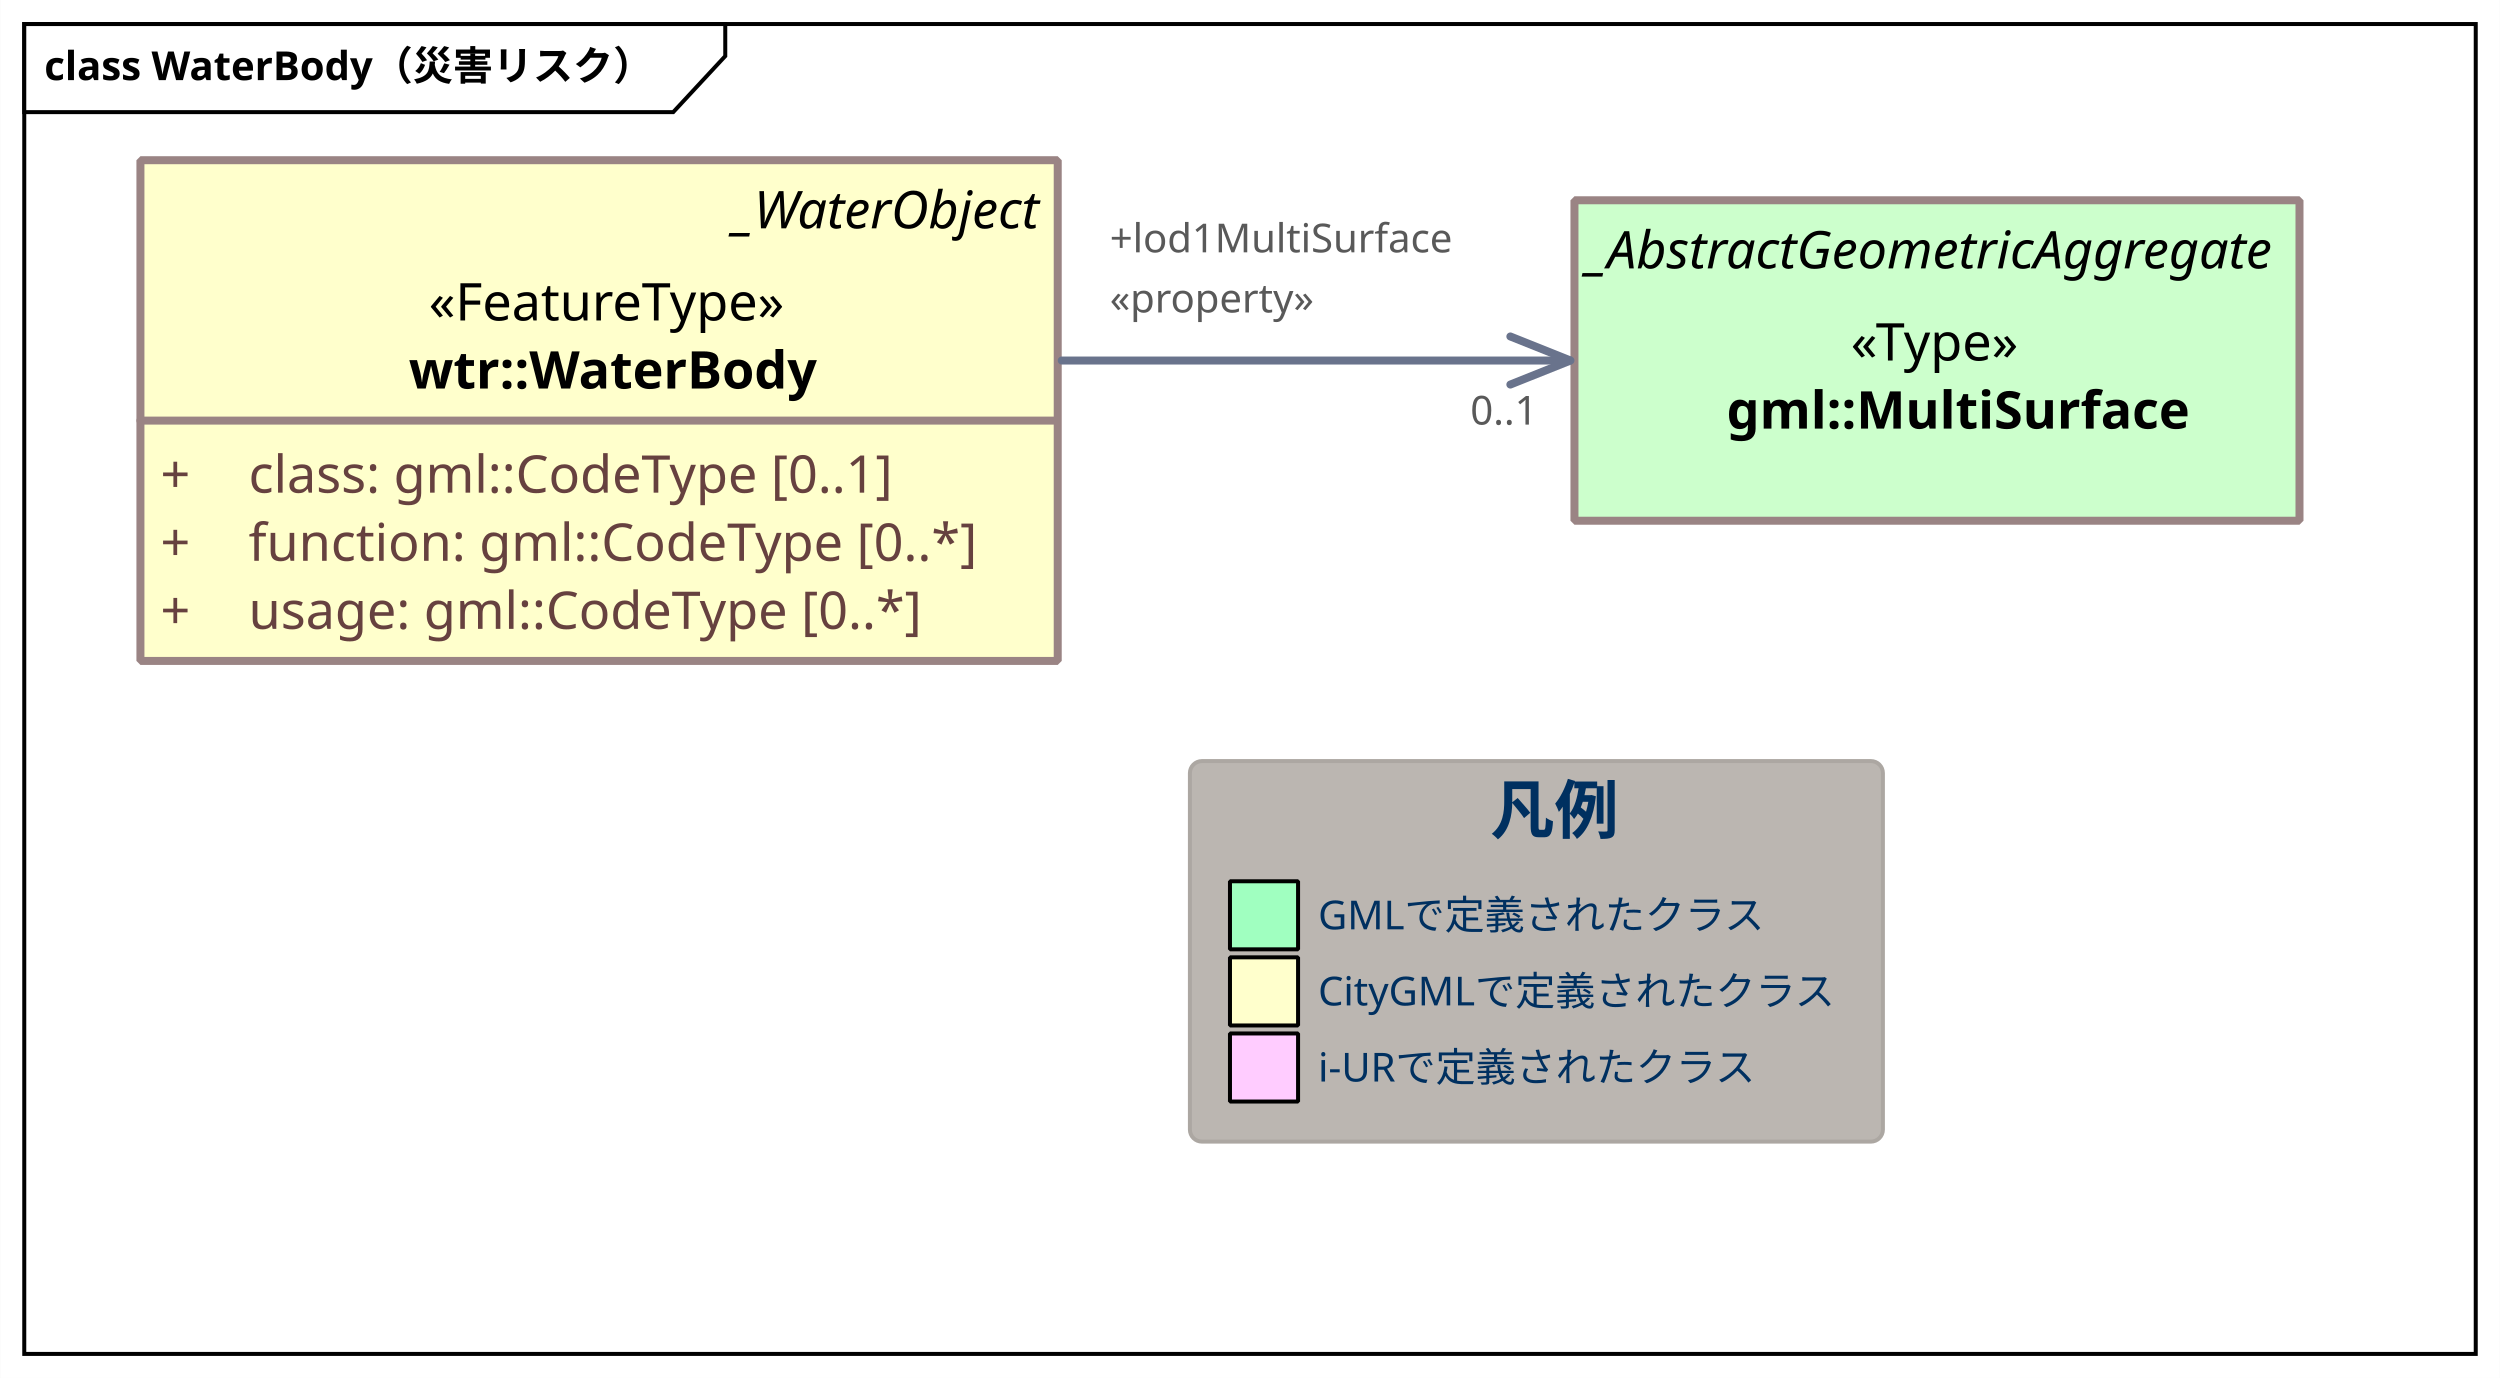
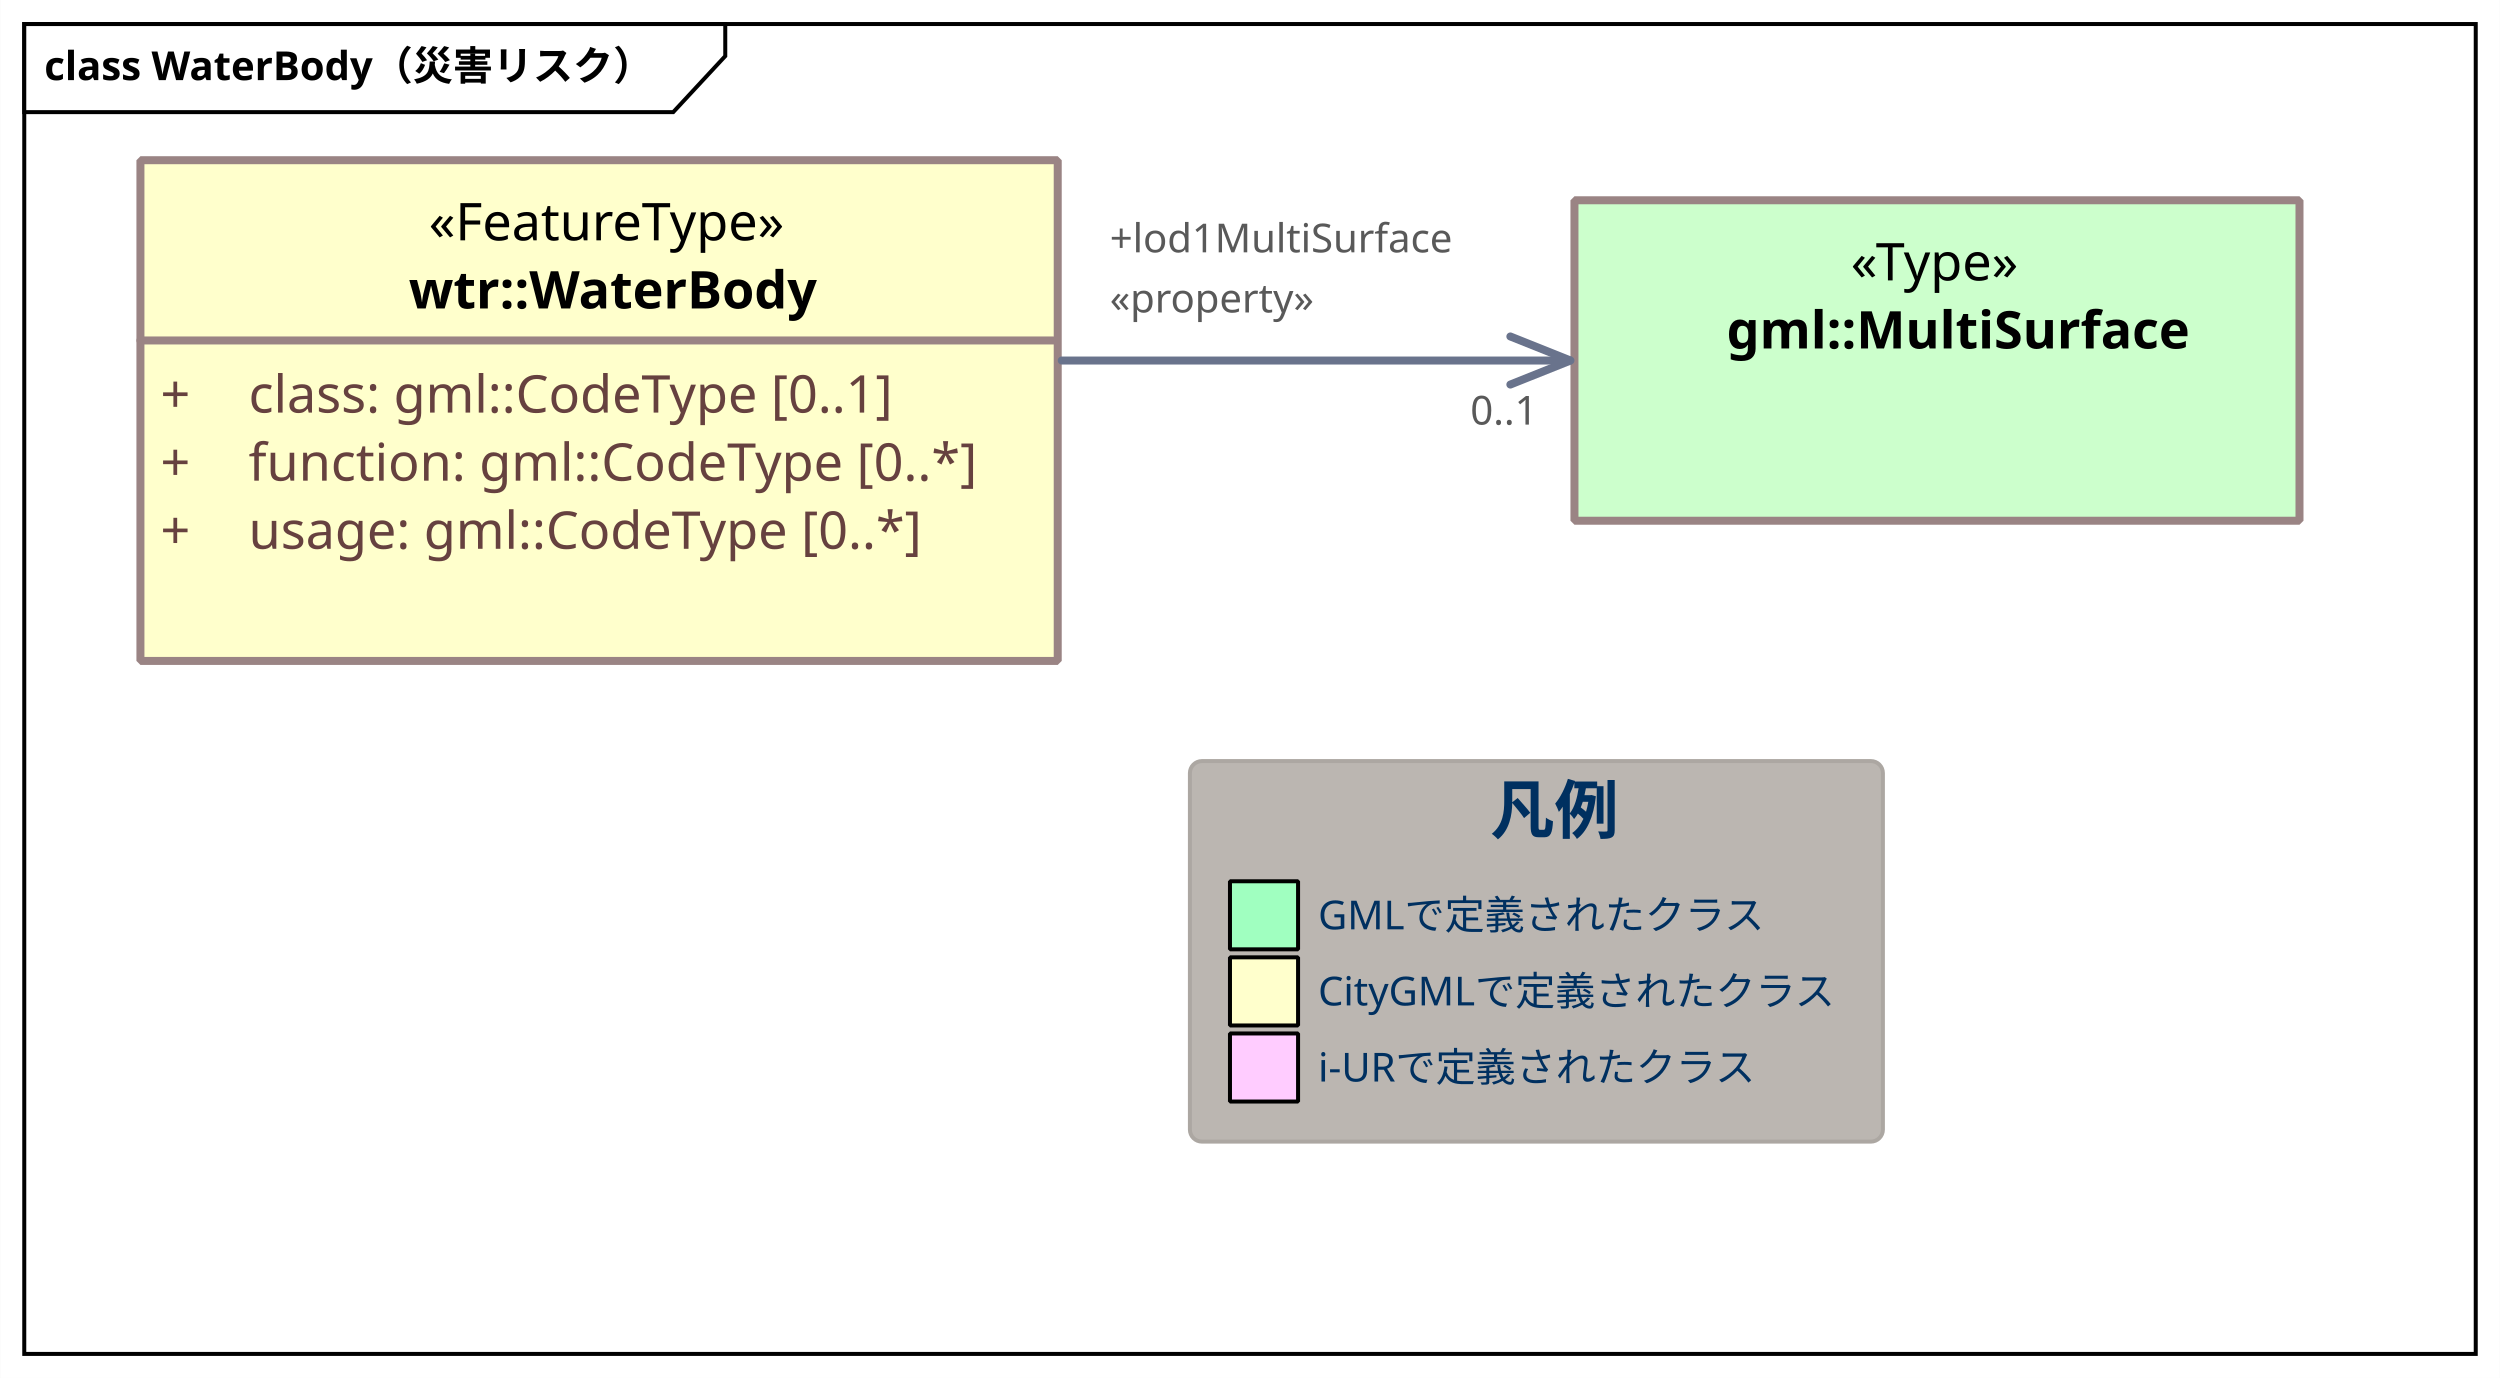
<svg xmlns="http://www.w3.org/2000/svg" width="16.51cm" height="9.10cm" viewBox="0 0 624 344">
  <g style="fill:#FFFFFF;fill-opacity:1.00;">
    <rect x="0" y="0" width="624" height="344" shape-rendering="auto" />
  </g>
  <g style="stroke-width:1;stroke-linecap:square;stroke-linejoin:miter; fill:#000000;fill-opacity:0.00; stroke:#000000; stroke-opacity:1.00">
    <path d="M 6 6 L 6 338 L 618 338 L 618 6 L 6 6" shape-rendering="auto" />
  </g>
  <g style="stroke-width:1;stroke-linecap:square;stroke-linejoin:miter; fill:#FFFFFF;fill-opacity:1.00; stroke:#000000; stroke-opacity:1.00">
    <polygon points="6 28 168 28 181 14 181 6 6 6 6 28" shape-rendering="auto" style="fill-rule:evenodd;" />
  </g>
  <g style="stroke-width:1;stroke-linecap:square;stroke-linejoin:miter; fill:#000000;fill-opacity:1.00; stroke:#000000; stroke-opacity:0.00">
    <text x="11.00" y="20.00" textLength="155" style="font-family:メイリオ; font-weight:700; font-style:normal; font-size:10px; fill:#000000;fill-opacity:1.00; stroke:#000000; stroke-opacity:0.00 stroke-width:0; white-space: pre;" xml:space="preserve" transform="rotate(-0.00 11.00 20.00)">class WaterBody（災害リスク）</text>
  </g>
  <g style="stroke-width:2;stroke-linecap:round;stroke-linejoin:bevel; fill:#FFFFCC;fill-opacity:1.00; stroke:#9A8484; stroke-opacity:1.00">
    <rect x="35" y="40" width="229" height="125" rx="0.00" shape-rendering="auto" />
  </g>
  <g style="stroke-width:1;stroke-linecap:round;stroke-linejoin:bevel; fill:#000000;fill-opacity:1.00; stroke:#000000; stroke-opacity:0.00">
-     <text x="183.00" y="57.00" textLength="78" style="font-family:Yu Gothic UI; font-weight:400; font-style:italic; font-size:13px; fill:#000000;fill-opacity:1.00; stroke:#000000; stroke-opacity:0.00 stroke-width:0; white-space: pre;" xml:space="preserve" transform="rotate(-0.00 183.00 57.00)">_WaterObject</text>
-     <text x="107.00" y="80.00" textLength="85" style="font-family:Yu Gothic UI; font-weight:400; font-style:normal; font-size:13px; fill:#000000;fill-opacity:1.00; stroke:#000000; stroke-opacity:0.00 stroke-width:0; white-space: pre;" xml:space="preserve" transform="rotate(-0.00 107.00 80.00)">«FeatureType»</text>
-     <text x="102.00" y="97.00" textLength="94" style="font-family:Yu Gothic UI; font-weight:700; font-style:normal; font-size:13px; fill:#000000;fill-opacity:1.00; stroke:#000000; stroke-opacity:0.00 stroke-width:0; white-space: pre;" xml:space="preserve" transform="rotate(-0.00 102.00 97.00)">wtr::WaterBody</text>
+     <text x="107.00" y="60.00" textLength="85" style="font-family:Yu Gothic UI; font-weight:400; font-style:normal; font-size:13px; fill:#000000;fill-opacity:1.00; stroke:#000000; stroke-opacity:0.00 stroke-width:0; white-space: pre;" xml:space="preserve" transform="rotate(-0.00 107.00 60.00)">«FeatureType»</text>
+     <text x="102.00" y="77.00" textLength="94" style="font-family:Yu Gothic UI; font-weight:700; font-style:normal; font-size:13px; fill:#000000;fill-opacity:1.00; stroke:#000000; stroke-opacity:0.00 stroke-width:0; white-space: pre;" xml:space="preserve" transform="rotate(-0.00 102.00 77.00)">wtr::WaterBody</text>
  </g>
  <g style="stroke-width:2;stroke-linecap:round;stroke-linejoin:bevel; fill:#000000;fill-opacity:0.00; stroke:#9A8484; stroke-opacity:1.00">
-     <path d="M 35 105 L 263 105" shape-rendering="auto" />
+     <path d="M 35 85 L 263 85" shape-rendering="auto" />
  </g>
  <g style="stroke-width:1;stroke-linecap:round;stroke-linejoin:bevel; fill:#66413F;fill-opacity:1.00; stroke:#000000; stroke-opacity:0.00">
-     <text x="40.00" y="123.00" textLength="13" style="font-family:Yu Gothic UI; font-weight:400; font-style:normal; font-size:13px; fill:#66413F;fill-opacity:1.00; stroke:#000000; stroke-opacity:0.00 stroke-width:0; white-space: pre;" xml:space="preserve" transform="rotate(-0.00 40.00 123.00)">+ </text>
-     <text x="62.00" y="123.00" textLength="154" style="font-family:Yu Gothic UI; font-weight:400; font-style:normal; font-size:13px; fill:#66413F;fill-opacity:1.00; stroke:#000000; stroke-opacity:0.00 stroke-width:0; white-space: pre;" xml:space="preserve" transform="rotate(-0.00 62.00 123.00)">class: gml::CodeType [0..1]</text>
-     <text x="40.00" y="140.00" textLength="13" style="font-family:Yu Gothic UI; font-weight:400; font-style:normal; font-size:13px; fill:#66413F;fill-opacity:1.00; stroke:#000000; stroke-opacity:0.00 stroke-width:0; white-space: pre;" xml:space="preserve" transform="rotate(-0.00 40.00 140.00)">+ </text>
-     <text x="62.00" y="140.00" textLength="170" style="font-family:Yu Gothic UI; font-weight:400; font-style:normal; font-size:13px; fill:#66413F;fill-opacity:1.00; stroke:#000000; stroke-opacity:0.00 stroke-width:0; white-space: pre;" xml:space="preserve" transform="rotate(-0.00 62.00 140.00)">function: gml::CodeType [0..*]</text>
-     <text x="40.00" y="157.00" textLength="13" style="font-family:Yu Gothic UI; font-weight:400; font-style:normal; font-size:13px; fill:#66413F;fill-opacity:1.00; stroke:#000000; stroke-opacity:0.00 stroke-width:0; white-space: pre;" xml:space="preserve" transform="rotate(-0.00 40.00 157.00)">+ </text>
-     <text x="62.00" y="157.00" textLength="159" style="font-family:Yu Gothic UI; font-weight:400; font-style:normal; font-size:13px; fill:#66413F;fill-opacity:1.00; stroke:#000000; stroke-opacity:0.00 stroke-width:0; white-space: pre;" xml:space="preserve" transform="rotate(-0.00 62.00 157.00)">usage: gml::CodeType [0..*]</text>
+     <text x="40.00" y="103.00" textLength="13" style="font-family:Yu Gothic UI; font-weight:400; font-style:normal; font-size:13px; fill:#66413F;fill-opacity:1.00; stroke:#000000; stroke-opacity:0.00 stroke-width:0; white-space: pre;" xml:space="preserve" transform="rotate(-0.00 40.00 103.00)">+ </text>
+     <text x="62.00" y="103.00" textLength="154" style="font-family:Yu Gothic UI; font-weight:400; font-style:normal; font-size:13px; fill:#66413F;fill-opacity:1.00; stroke:#000000; stroke-opacity:0.00 stroke-width:0; white-space: pre;" xml:space="preserve" transform="rotate(-0.00 62.00 103.00)">class: gml::CodeType [0..1]</text>
+     <text x="40.00" y="120.00" textLength="13" style="font-family:Yu Gothic UI; font-weight:400; font-style:normal; font-size:13px; fill:#66413F;fill-opacity:1.00; stroke:#000000; stroke-opacity:0.00 stroke-width:0; white-space: pre;" xml:space="preserve" transform="rotate(-0.00 40.00 120.00)">+ </text>
+     <text x="62.00" y="120.00" textLength="170" style="font-family:Yu Gothic UI; font-weight:400; font-style:normal; font-size:13px; fill:#66413F;fill-opacity:1.00; stroke:#000000; stroke-opacity:0.00 stroke-width:0; white-space: pre;" xml:space="preserve" transform="rotate(-0.00 62.00 120.00)">function: gml::CodeType [0..*]</text>
+     <text x="40.00" y="137.00" textLength="13" style="font-family:Yu Gothic UI; font-weight:400; font-style:normal; font-size:13px; fill:#66413F;fill-opacity:1.00; stroke:#000000; stroke-opacity:0.00 stroke-width:0; white-space: pre;" xml:space="preserve" transform="rotate(-0.00 40.00 137.00)">+ </text>
+     <text x="62.00" y="137.00" textLength="159" style="font-family:Yu Gothic UI; font-weight:400; font-style:normal; font-size:13px; fill:#66413F;fill-opacity:1.00; stroke:#000000; stroke-opacity:0.00 stroke-width:0; white-space: pre;" xml:space="preserve" transform="rotate(-0.00 62.00 137.00)">usage: gml::CodeType [0..*]</text>
  </g>
  <g style="stroke-width:2;stroke-linecap:round;stroke-linejoin:bevel; fill:#CCFFCC;fill-opacity:1.00; stroke:#9A8484; stroke-opacity:1.00">
    <rect x="393" y="50" width="181" height="80" rx="0.00" shape-rendering="auto" />
  </g>
  <g style="stroke-width:1;stroke-linecap:round;stroke-linejoin:bevel; fill:#000000;fill-opacity:1.00; stroke:#000000; stroke-opacity:0.00">
-     <text x="396.00" y="67.00" textLength="175" style="font-family:Yu Gothic UI; font-weight:400; font-style:italic; font-size:13px; fill:#000000;fill-opacity:1.00; stroke:#000000; stroke-opacity:0.00 stroke-width:0; white-space: pre;" xml:space="preserve" transform="rotate(-0.00 396.00 67.00)">_AbstractGeometricAggregate</text>
-     <text x="462.00" y="90.00" textLength="42" style="font-family:Yu Gothic UI; font-weight:400; font-style:normal; font-size:13px; fill:#000000;fill-opacity:1.00; stroke:#000000; stroke-opacity:0.00 stroke-width:0; white-space: pre;" xml:space="preserve" transform="rotate(-0.00 462.00 90.00)">«Type»</text>
-     <text x="431.00" y="107.00" textLength="104" style="font-family:Yu Gothic UI; font-weight:700; font-style:normal; font-size:13px; fill:#000000;fill-opacity:1.00; stroke:#000000; stroke-opacity:0.00 stroke-width:0; white-space: pre;" xml:space="preserve" transform="rotate(-0.00 431.00 107.00)">gml::MultiSurface</text>
+     <text x="462.00" y="70.00" textLength="42" style="font-family:Yu Gothic UI; font-weight:400; font-style:normal; font-size:13px; fill:#000000;fill-opacity:1.00; stroke:#000000; stroke-opacity:0.00 stroke-width:0; white-space: pre;" xml:space="preserve" transform="rotate(-0.00 462.00 70.00)">«Type»</text>
+     <text x="431.00" y="87.00" textLength="104" style="font-family:Yu Gothic UI; font-weight:700; font-style:normal; font-size:13px; fill:#000000;fill-opacity:1.00; stroke:#000000; stroke-opacity:0.00 stroke-width:0; white-space: pre;" xml:space="preserve" transform="rotate(-0.00 431.00 87.00)">gml::MultiSurface</text>
  </g>
  <g style="stroke-width:1;stroke-linecap:round;stroke-linejoin:bevel; fill:#BBB6B1;fill-opacity:1.00; stroke:#ACA7A2; stroke-opacity:1.00">
    <rect x="297" y="190" width="173" height="95" rx="3.00" shape-rendering="auto" />
  </g>
  <g style="stroke-width:1;stroke-linecap:round;stroke-linejoin:bevel; fill:#A0FFC0;fill-opacity:1.00; stroke:#000000; stroke-opacity:1.00">
    <rect x="307" y="220" width="17" height="17" rx="0.00" shape-rendering="auto" />
  </g>
  <g style="stroke-width:1;stroke-linecap:round;stroke-linejoin:bevel; fill:#003060;fill-opacity:1.00; stroke:#000000; stroke-opacity:0.00">
    <text x="329.00" y="232.00" textLength="111" style="font-family:メイリオ; font-weight:0; font-style:normal; font-size:10px; fill:#003060;fill-opacity:1.00; stroke:#000000; stroke-opacity:0.00 stroke-width:0; white-space: pre;" xml:space="preserve" transform="rotate(-0.00 329.00 232.00)">GMLで定義されたクラス</text>
  </g>
  <g style="stroke-width:1;stroke-linecap:round;stroke-linejoin:bevel; fill:#FFFFCC;fill-opacity:1.00; stroke:#000000; stroke-opacity:1.00">
    <rect x="307" y="239" width="17" height="17" rx="0.00" shape-rendering="auto" />
  </g>
  <g style="stroke-width:1;stroke-linecap:round;stroke-linejoin:bevel; fill:#003060;fill-opacity:1.00; stroke:#000000; stroke-opacity:0.00">
    <text x="329.00" y="251.00" textLength="131" style="font-family:メイリオ; font-weight:0; font-style:normal; font-size:10px; fill:#003060;fill-opacity:1.00; stroke:#000000; stroke-opacity:0.00 stroke-width:0; white-space: pre;" xml:space="preserve" transform="rotate(-0.00 329.00 251.00)">CityGMLで定義されたクラス</text>
  </g>
  <g style="stroke-width:1;stroke-linecap:round;stroke-linejoin:bevel; fill:#FFCCFF;fill-opacity:1.00; stroke:#000000; stroke-opacity:1.00">
    <rect x="307" y="258" width="17" height="17" rx="0.00" shape-rendering="auto" />
  </g>
  <g style="stroke-width:1;stroke-linecap:round;stroke-linejoin:bevel; fill:#003060;fill-opacity:1.00; stroke:#000000; stroke-opacity:0.00">
    <text x="329.00" y="270.00" textLength="111" style="font-family:メイリオ; font-weight:0; font-style:normal; font-size:10px; fill:#003060;fill-opacity:1.00; stroke:#000000; stroke-opacity:0.00 stroke-width:0; white-space: pre;" xml:space="preserve" transform="rotate(-0.00 329.00 270.00)">i-URで定義されたクラス</text>
    <text x="372.00" y="208.00" textLength="22" style="font-family:メイリオ; font-weight:700; font-style:normal; font-size:16px; fill:#003060;fill-opacity:1.00; stroke:#000000; stroke-opacity:0.00 stroke-width:0; white-space: pre;" xml:space="preserve" transform="rotate(-0.00 372.00 208.00)">凡例</text>
  </g>
  <g style="stroke-width:2;stroke-linecap:round;stroke-linejoin:bevel; fill:#000000;fill-opacity:0.00; stroke:#69738C; stroke-opacity:1.00">
    <path d="M 392 90 L 265 90" shape-rendering="auto" />
    <path d="M 377 84 L 392 90 L 377 96" shape-rendering="auto" />
  </g>
  <g style="stroke-width:1;stroke-linecap:round;stroke-linejoin:bevel; fill:#595959;fill-opacity:1.00; stroke:#000000; stroke-opacity:0.00">
    <text x="277.00" y="63.00" textLength="89" style="font-family:メイリオ; font-weight:0; font-style:normal; font-size:10px; fill:#595959;fill-opacity:1.00; stroke:#000000; stroke-opacity:0.00 stroke-width:0; white-space: pre;" xml:space="preserve" transform="rotate(-0.00 277.00 63.00)">+lod1MultiSurface</text>
    <text x="277.00" y="78.00" textLength="56" style="font-family:メイリオ; font-weight:0; font-style:normal; font-size:10px; fill:#595959;fill-opacity:1.00; stroke:#000000; stroke-opacity:0.00 stroke-width:0; white-space: pre;" xml:space="preserve" transform="rotate(-0.00 277.00 78.00)">«property»</text>
    <text x="367.00" y="106.00" textLength="18" style="font-family:メイリオ; font-weight:0; font-style:normal; font-size:10px; fill:#595959;fill-opacity:1.00; stroke:#000000; stroke-opacity:0.00 stroke-width:0; white-space: pre;" xml:space="preserve" transform="rotate(-0.00 367.00 106.00)">0..1</text>
  </g>
</svg>
